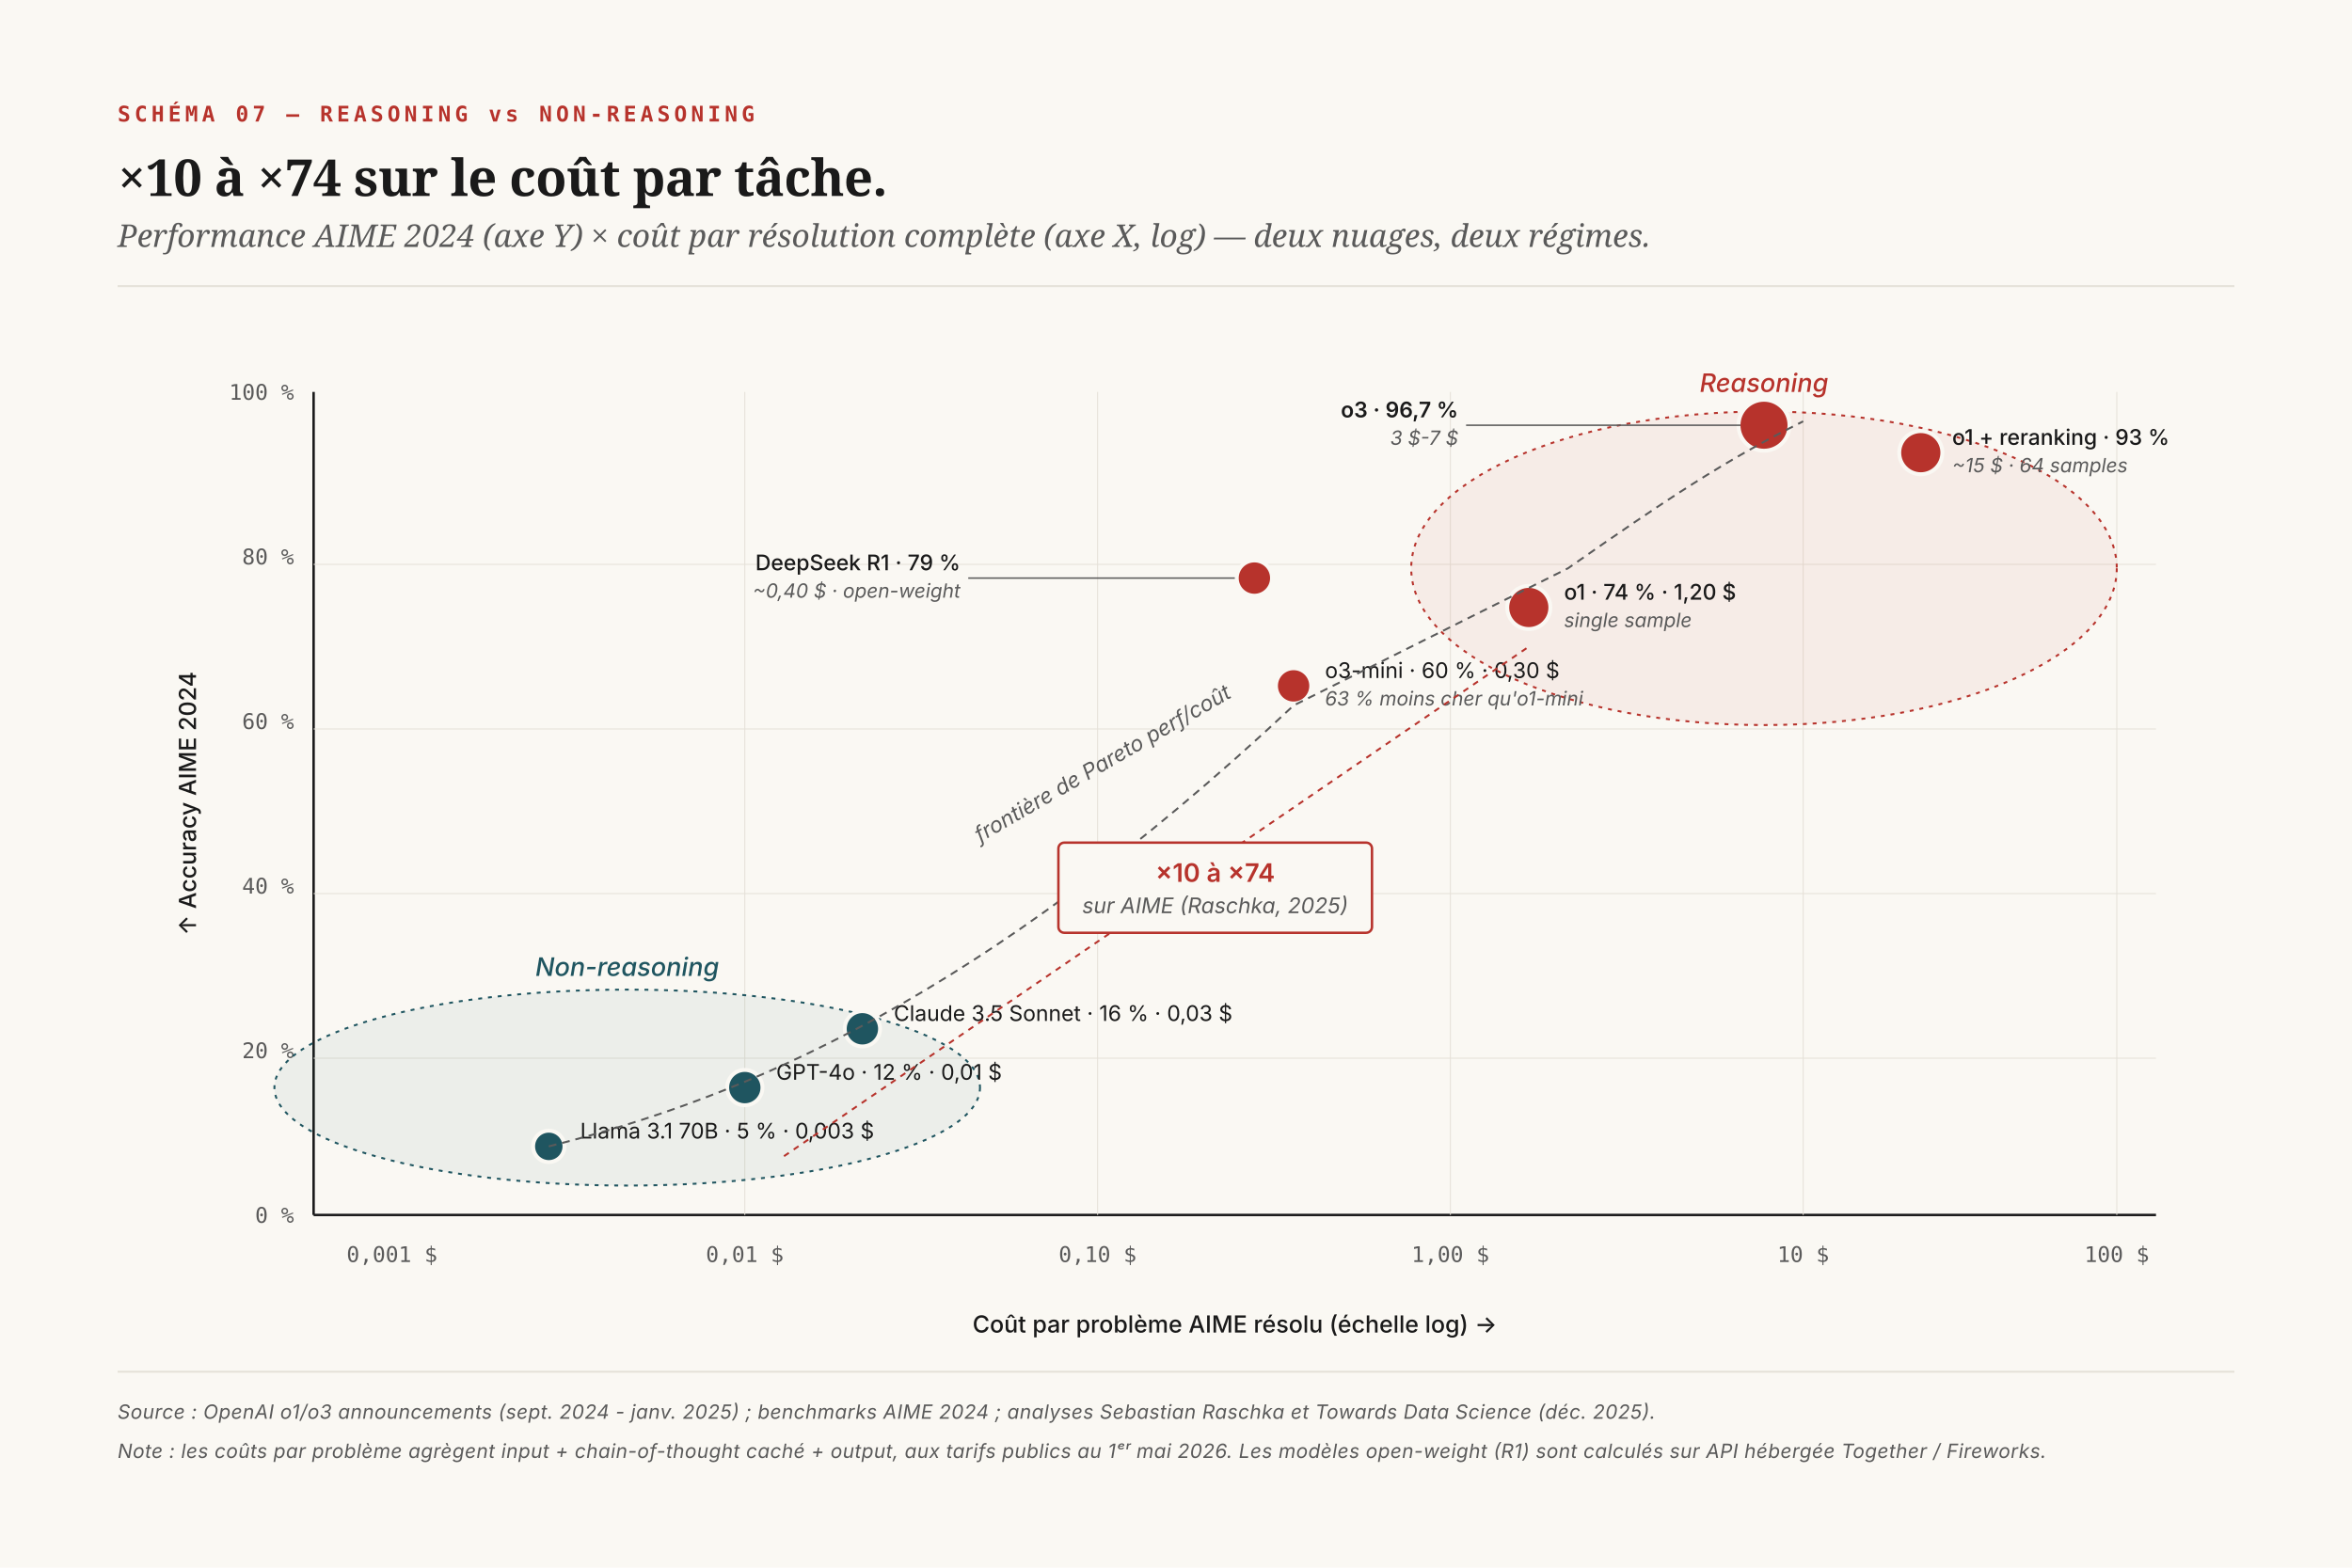
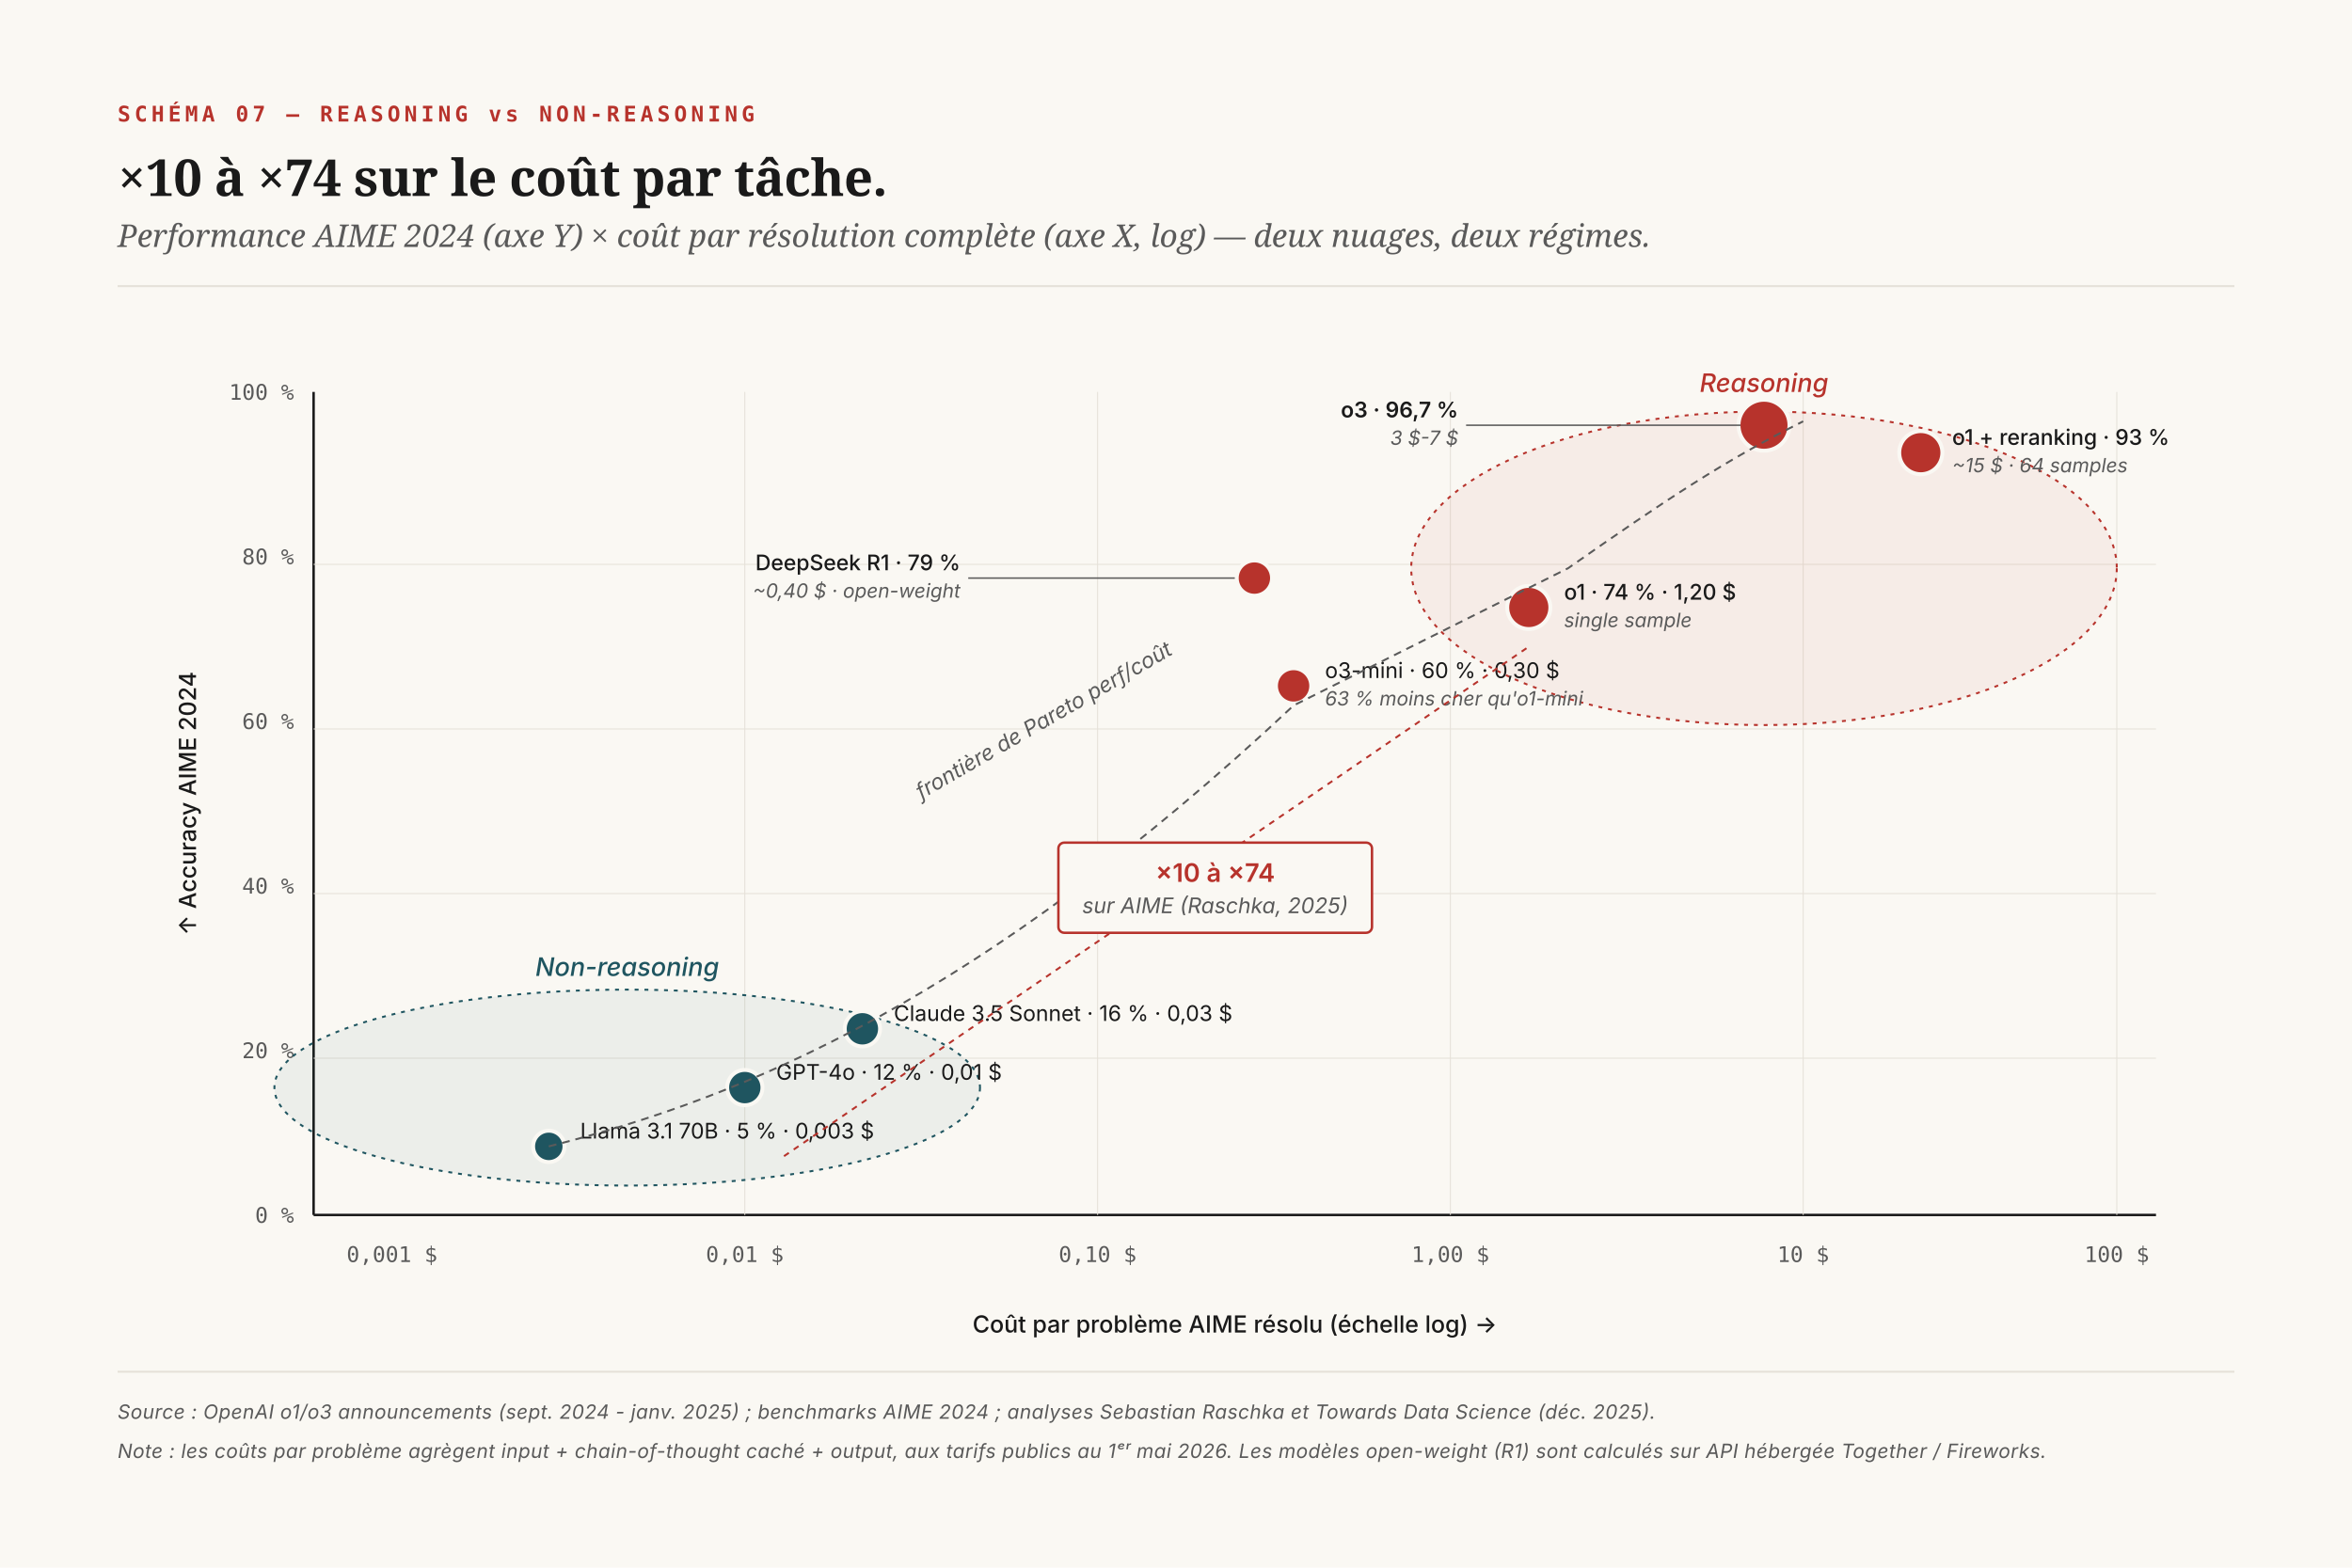
<svg xmlns="http://www.w3.org/2000/svg" viewBox="0 0 1200 800" role="img" aria-labelledby="t07">
  <defs>
    <style>
  .display { font-family: 'Spectral', 'Playfair Display', Georgia, serif; }
  .body    { font-family: 'Inter', 'Helvetica Neue', system-ui, sans-serif; }
  .mono    { font-family: 'JetBrains Mono', 'IBM Plex Mono', monospace; }
  .interactive { cursor: pointer; }
</style>
    <marker id="arrow07" viewBox="0 0 10 10" refX="9" refY="5" markerWidth="6" markerHeight="6" orient="auto-start-reverse">
      <path d="M0,0 L10,5 L0,10 z" fill="#5A5A5A" />
    </marker>
  </defs>
  <rect width="1200" height="800" fill="#FAF8F3" />
  <text x="60" y="62" class="mono" font-size="11" font-weight="600" letter-spacing="0.18em" fill="#B7332C">SCHÉMA 07 — REASONING vs NON-REASONING</text>
  <text x="60" y="100" class="display" font-size="26" font-weight="600" fill="#1A1A1A" letter-spacing="-0.01em">×10 à ×74 sur le coût par tâche.</text>
  <text x="60" y="126" class="display" font-size="16" font-style="italic" fill="#5A5A5A">Performance AIME 2024 (axe Y) × coût par résolution complète (axe X, log) — deux nuages, deux régimes.</text>
  <line x1="60" y1="146" x2="1140" y2="146" stroke="#E5E1D8" stroke-width="1" />
  <line x1="160" y1="200" x2="160" y2="620" stroke="#1A1A1A" stroke-width="1.25" />
  <line x1="160" y1="620" x2="1100" y2="620" stroke="#1A1A1A" stroke-width="1.25" />
  <g class="mono" font-size="11" fill="#5A5A5A" text-anchor="end">
    <text x="150" y="624">0 %</text>
    <text x="150" y="540">20 %</text>
    <text x="150" y="456">40 %</text>
    <text x="150" y="372">60 %</text>
    <text x="150" y="288">80 %</text>
    <text x="150" y="204">100 %</text>
  </g>
  <g stroke="#E5E1D8" stroke-width="0.5">
    <line x1="160" y1="540" x2="1100" y2="540" />
    <line x1="160" y1="456" x2="1100" y2="456" />
    <line x1="160" y1="372" x2="1100" y2="372" />
    <line x1="160" y1="288" x2="1100" y2="288" />
  </g>
  <text x="100" y="410" class="body" font-size="12" font-weight="500" fill="#1A1A1A" text-anchor="middle" transform="rotate(-90 100 410)">↑ Accuracy AIME 2024</text>
  <g class="mono" font-size="11" fill="#5A5A5A" text-anchor="middle">
    <text x="200" y="644">0,001 $</text>
    <text x="380" y="644">0,01 $</text>
    <text x="560" y="644">0,10 $</text>
    <text x="740" y="644">1,00 $</text>
    <text x="920" y="644">10 $</text>
    <text x="1080" y="644">100 $</text>
  </g>
  <g stroke="#E5E1D8" stroke-width="0.5">
    <line x1="380" y1="200" x2="380" y2="620" />
    <line x1="560" y1="200" x2="560" y2="620" />
    <line x1="740" y1="200" x2="740" y2="620" />
    <line x1="920" y1="200" x2="920" y2="620" />
    <line x1="1080" y1="200" x2="1080" y2="620" />
  </g>
  <text x="630" y="680" class="body" font-size="12" font-weight="500" fill="#1A1A1A" text-anchor="middle">Coût par problème AIME résolu (échelle log) →</text>
  <ellipse cx="320" cy="555" rx="180" ry="50" fill="#1F5560" fill-opacity="0.06" stroke="#1F5560" stroke-width="1" stroke-dasharray="2 3" />
  <text x="320" y="498" class="body" font-size="13" font-style="italic" font-weight="500" fill="#1F5560" text-anchor="middle">Non-reasoning</text>
  <g class="interactive" data-card="model-gpt4o" tabindex="0" role="button" aria-label="GPT-4o">
    <circle cx="380" cy="555" r="9" fill="#1F5560" stroke="#FAF8F3" stroke-width="2" />
    <text x="396" y="551" class="body" font-size="11" fill="#1A1A1A">GPT-4o · 12 % · 0,01 $</text>
  </g>
  <g class="interactive" data-card="model-claude35" tabindex="0" role="button" aria-label="Claude 3.5 Sonnet">
    <circle cx="440" cy="525" r="9" fill="#1F5560" stroke="#FAF8F3" stroke-width="2" />
    <text x="456" y="521" class="body" font-size="11" fill="#1A1A1A">Claude 3.5 Sonnet · 16 % · 0,03 $</text>
  </g>
  <g class="interactive" data-card="model-llama70b" tabindex="0" role="button" aria-label="Llama 3.1 70B">
    <circle cx="280" cy="585" r="8" fill="#1F5560" stroke="#FAF8F3" stroke-width="2" />
    <text x="296" y="581" class="body" font-size="11" fill="#1A1A1A">Llama 3.1 70B · 5 % · 0,003 $</text>
  </g>
  <ellipse cx="900" cy="290" rx="180" ry="80" fill="#B7332C" fill-opacity="0.06" stroke="#B7332C" stroke-width="1" stroke-dasharray="2 3" />
  <text x="900" y="200" class="body" font-size="13" font-style="italic" font-weight="500" fill="#B7332C" text-anchor="middle">Reasoning</text>
  <g class="interactive" data-card="model-o1" tabindex="0" role="button" aria-label="OpenAI o1">
    <circle cx="780" cy="310" r="11" fill="#B7332C" stroke="#FAF8F3" stroke-width="2" />
    <text x="798" y="306" class="body" font-size="11" font-weight="500" fill="#1A1A1A">o1 · 74 % · 1,20 $</text>
    <text x="798" y="320" class="body" font-size="10" font-style="italic" fill="#5A5A5A">single sample</text>
  </g>
  <g class="interactive" data-card="model-o1-rerank" tabindex="0" role="button" aria-label="o1 + reranking">
    <circle cx="980" cy="231" r="11" fill="#B7332C" stroke="#FAF8F3" stroke-width="2" />
    <text x="996" y="227" class="body" font-size="11" font-weight="500" fill="#1A1A1A">o1 + reranking · 93 %</text>
    <text x="996" y="241" class="body" font-size="10" font-style="italic" fill="#5A5A5A">~15 $ · 64 samples</text>
  </g>
  <g class="interactive" data-card="model-o3" tabindex="0" role="button" aria-label="OpenAI o3">
    <circle cx="900" cy="217" r="13" fill="#B7332C" stroke="#FAF8F3" stroke-width="2" />
    <text x="744" y="213" class="body" font-size="11" font-weight="600" fill="#1A1A1A" text-anchor="end">o3 · 96,7 %</text>
    <text x="744" y="227" class="body" font-size="10" font-style="italic" fill="#5A5A5A" text-anchor="end">3 $-7 $</text>
    <line x1="748" y1="217" x2="888" y2="217" stroke="#5A5A5A" stroke-width="0.75" />
  </g>
  <g class="interactive" data-card="model-o3mini" tabindex="0" role="button" aria-label="OpenAI o3-mini">
    <circle cx="660" cy="350" r="9" fill="#B7332C" stroke="#FAF8F3" stroke-width="2" />
    <text x="676" y="346" class="body" font-size="11" fill="#1A1A1A">o3-mini · 60 % · 0,30 $</text>
    <text x="676" y="360" class="body" font-size="10" font-style="italic" fill="#5A5A5A">63 % moins cher qu'o1-mini</text>
  </g>
  <g class="interactive" data-card="model-r1" tabindex="0" role="button" aria-label="DeepSeek R1">
    <circle cx="640" cy="295" r="9" fill="#B7332C" stroke="#FAF8F3" stroke-width="2" />
    <text x="490" y="291" class="body" font-size="11" font-weight="500" fill="#1A1A1A" text-anchor="end">DeepSeek R1 · 79 %</text>
    <text x="490" y="305" class="body" font-size="10" font-style="italic" fill="#5A5A5A" text-anchor="end">~0,40 $ · open-weight</text>
    <line x1="494" y1="295" x2="630" y2="295" stroke="#5A5A5A" stroke-width="0.75" />
  </g>
  <path d="M 280,585 C 380,560 500,510 660,360 C 720,330 760,310 800,290 C 850,255 880,235 920,215" fill="none" stroke="#5A5A5A" stroke-width="1" stroke-dasharray="4 3" />
-   <text x="500" y="430" class="body" font-size="11" font-style="italic" fill="#5A5A5A" transform="rotate(-30 500 430)">frontière de Pareto perf/coût</text>
+   <text x="470" y="408" class="body" font-size="11" font-style="italic" fill="#5A5A5A" transform="rotate(-30 470 408)">frontière de Pareto perf/coût</text>
  <g class="interactive" data-card="annotation-gap" tabindex="0" role="button" aria-label="Écart de coût 10-74×">
    <line x1="400" y1="590" x2="780" y2="330" stroke="#B7332C" stroke-width="1" stroke-dasharray="3 3" />
    <rect x="540" y="430" width="160" height="46" rx="3" fill="#FAF8F3" stroke="#B7332C" stroke-width="1.25" />
    <text x="620" y="450" class="body" font-size="13" font-weight="600" fill="#B7332C" text-anchor="middle">×10 à ×74</text>
    <text x="620" y="466" class="body" font-size="11" font-style="italic" fill="#5A5A5A" text-anchor="middle">sur AIME (Raschka, 2025)</text>
  </g>
  <line x1="60" y1="700" x2="1140" y2="700" stroke="#E5E1D8" stroke-width="1" />
  <text x="60" y="724" class="body" font-size="10" font-style="italic" fill="#5A5A5A" letter-spacing="0.02em">Source : OpenAI o1/o3 announcements (sept. 2024 - janv. 2025) ; benchmarks AIME 2024 ; analyses Sebastian Raschka et Towards Data Science (déc. 2025).</text>
  <text x="60" y="744" class="body" font-size="10" font-style="italic" fill="#5A5A5A" letter-spacing="0.02em">Note : les coûts par problème agrègent input + chain-of-thought caché + output, aux tarifs publics au 1ᵉʳ mai 2026. Les modèles open-weight (R1) sont calculés sur API hébergée Together / Fireworks.</text>
</svg>
